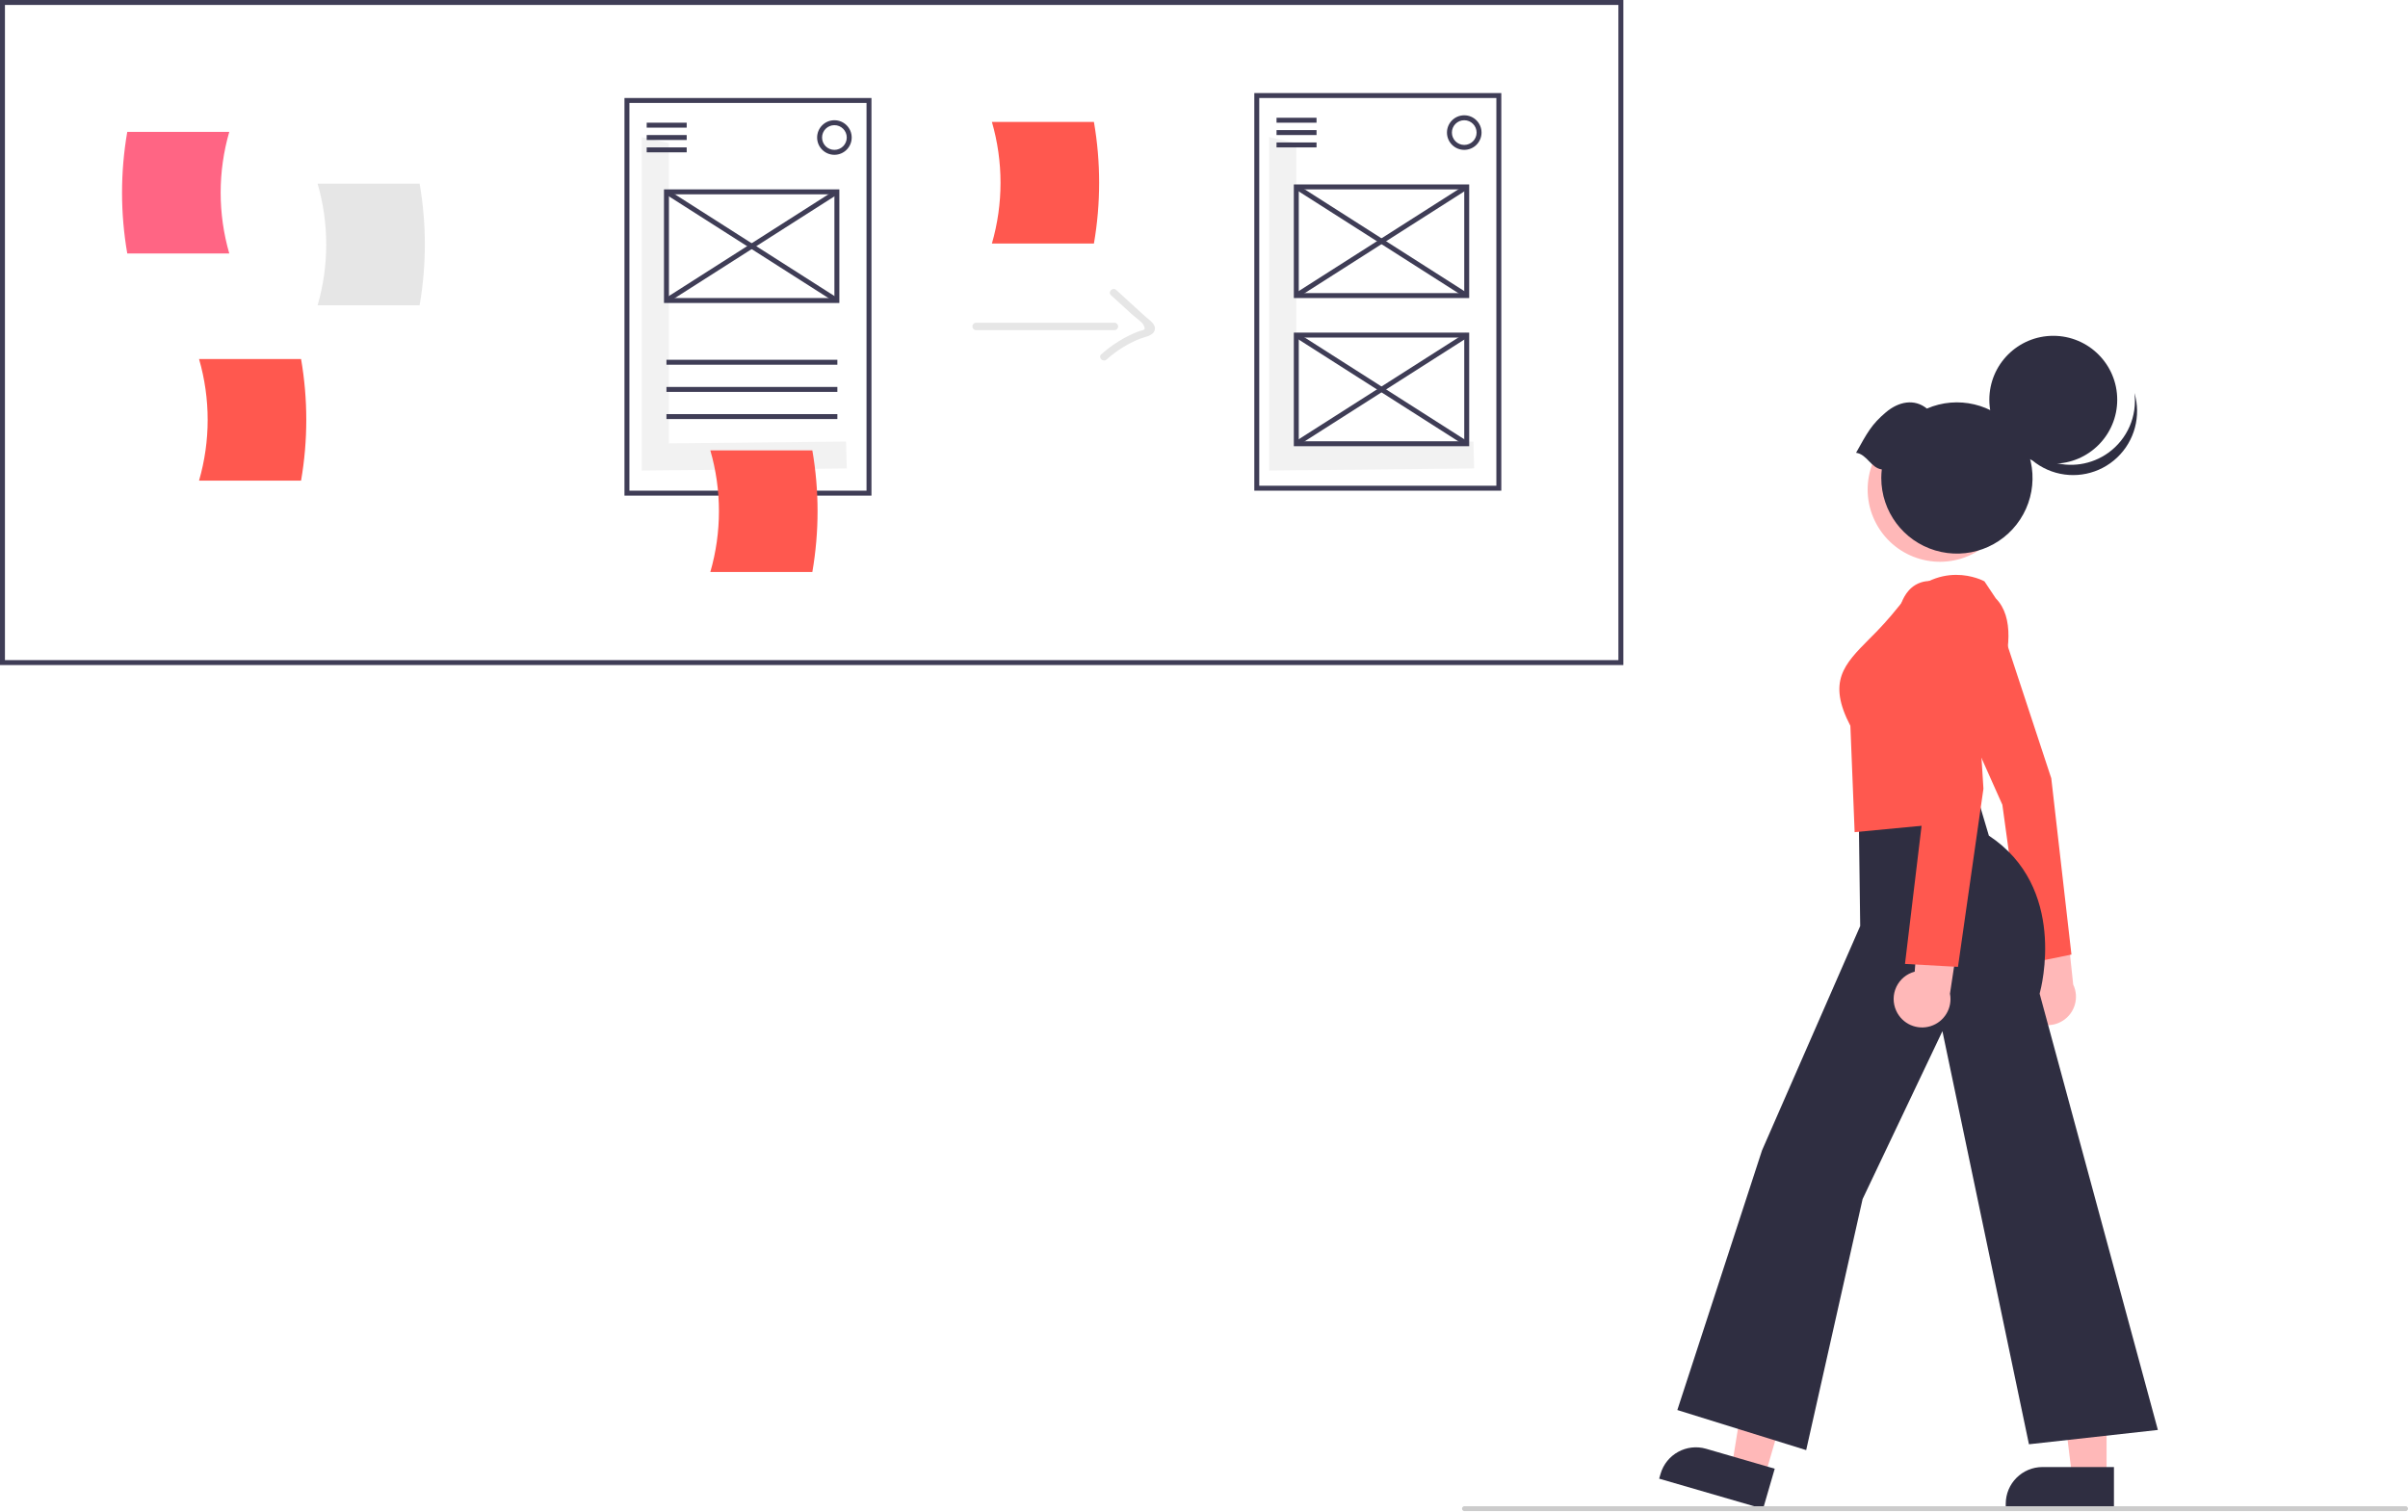
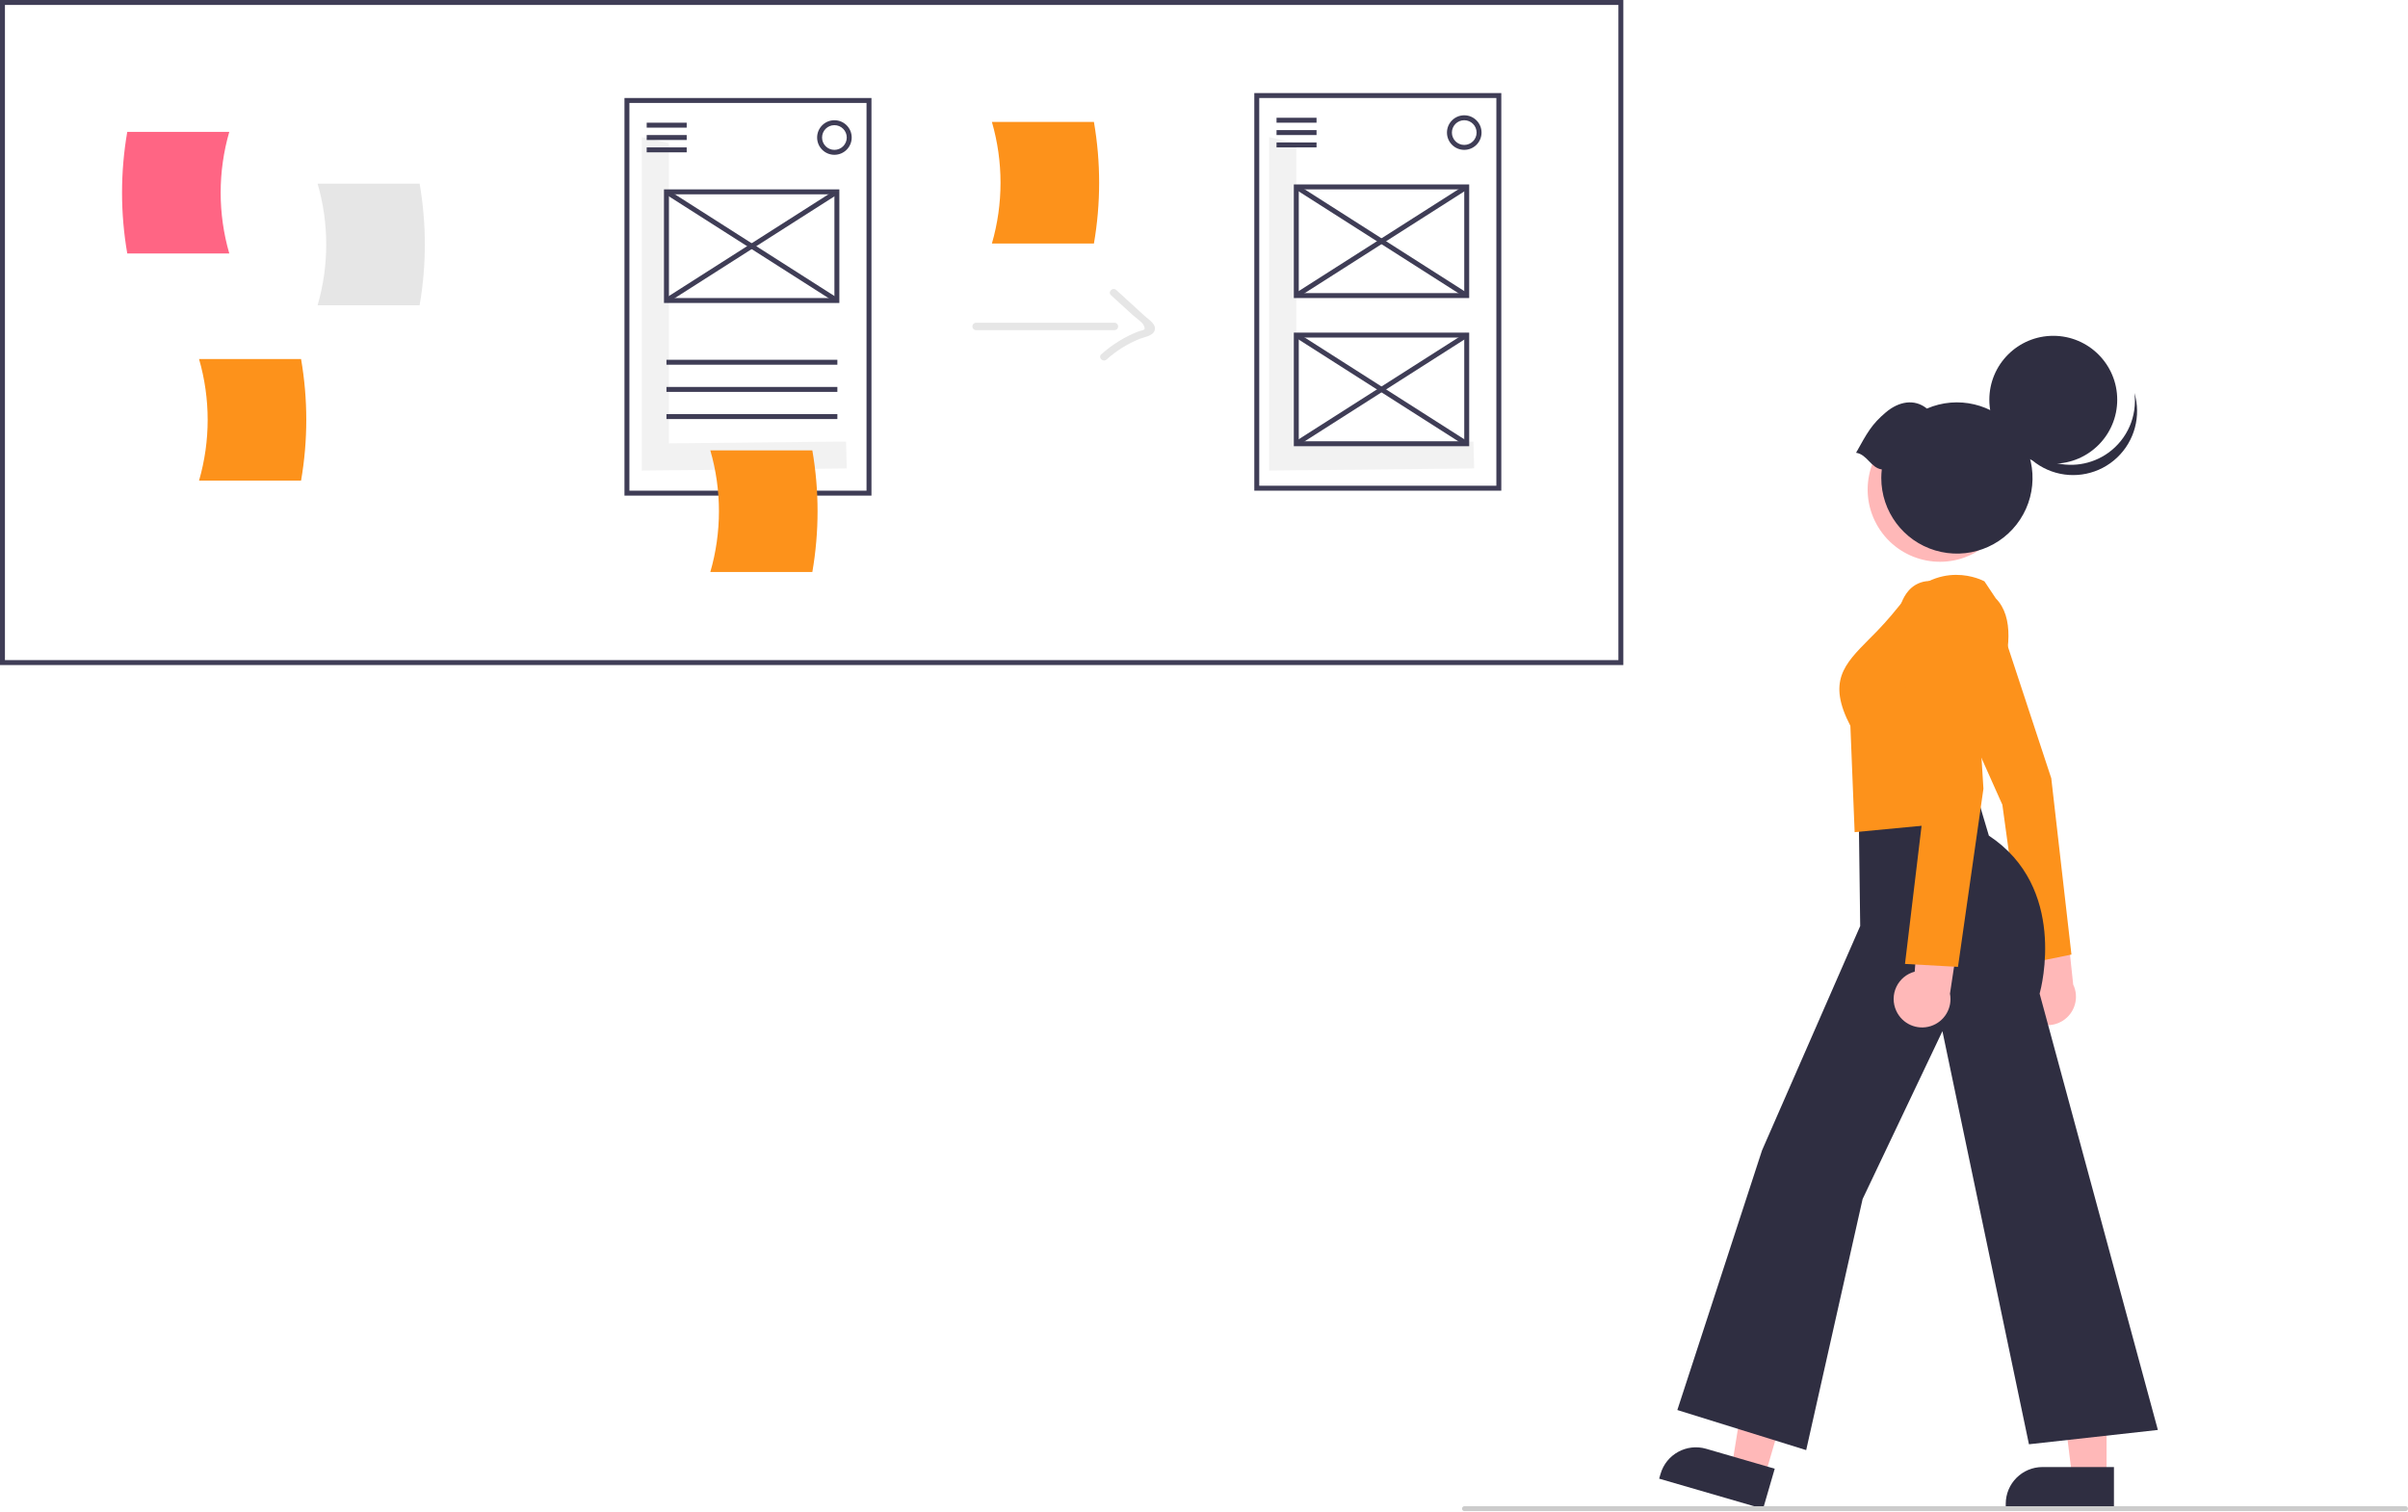
<svg xmlns="http://www.w3.org/2000/svg" id="b1e55c18-19aa-4dcf-8e98-b72f0689681d" data-name="Layer 1" width="974.917" height="611.895" viewBox="0 0 974.917 611.895">
  <path d="M769.778,413.351H112.542V144.052H769.778Zm-655.236-2H767.778V146.052H114.542Z" transform="translate(-112.5416 -144.0524)" fill="#3f3d56" />
  <path d="M205.37,246.689H164.066a144.461,144.461,0,0,1,0-49.247H205.37A88.611,88.611,0,0,0,205.37,246.689Z" transform="translate(-112.5416 -144.0524)" fill="#ff6584" />
  <path d="M241.128,267.667h41.304a144.46,144.46,0,0,0,0-49.247H241.128A88.611,88.611,0,0,1,241.128,267.667Z" transform="translate(-112.5416 -144.0524)" fill="#e6e6e6" />
  <path d="M507.67,277.737h56.126a1.501,1.501,0,0,0,0-3h-56.126a1.501,1.501,0,0,0,0,3Z" transform="translate(-112.5416 -144.0524)" fill="#e6e6e6" />
  <path d="M562.337,263.585l8.769,8.004c1.003.915,3.761,2.805,4.384,4.002,1.288,2.475-.096,1.91-2.304,2.767a49.36,49.36,0,0,0-14.764,9.168c-1.451,1.279.677,3.394,2.121,2.121a45.833,45.833,0,0,1,13.44-8.396c1.769-.7,5.125-1.11,5.966-3.217,1.029-2.579-2.248-4.482-3.8-5.899l-11.692-10.672c-1.424-1.299-3.551.816-2.121,2.121Z" transform="translate(-112.5416 -144.0524)" fill="#e6e6e6" />
-   <path d="M193.128,338.667h41.304a144.46,144.46,0,0,0,0-49.247H193.128A88.611,88.611,0,0,1,193.128,338.667Z" transform="translate(-112.5416 -144.0524)" fill="#ff584f" />
-   <path d="M514.128,242.667h41.304a144.46,144.46,0,0,0,0-49.247H514.128A88.611,88.611,0,0,1,514.128,242.667Z" transform="translate(-112.5416 -144.0524)" fill="#ff584f" />
+   <path d="M193.128,338.667h41.304a144.46,144.46,0,0,0,0-49.247H193.128A88.611,88.611,0,0,1,193.128,338.667Z" transform="translate(-112.5416 -144.0524)" fill="#fd921b" />
+   <path d="M514.128,242.667h41.304a144.46,144.46,0,0,0,0-49.247H514.128A88.611,88.611,0,0,1,514.128,242.667Z" transform="translate(-112.5416 -144.0524)" fill="#fd921b" />
  <polygon points="270.825 179.533 270.825 57.985 259.825 55.533 259.825 190.533 342.825 189.684 342.545 178.8 270.825 179.533" fill="#f2f2f2" />
  <path d="M465.367,344.737h-100v-161h100Zm-98-2h96v-157h-96Z" transform="translate(-112.5416 -144.0524)" fill="#3f3d56" />
  <rect x="261.825" y="49.684" width="16.197" height="2" fill="#3f3d56" />
  <rect x="261.825" y="54.684" width="16.197" height="2" fill="#3f3d56" />
  <rect x="261.825" y="59.684" width="16.197" height="2" fill="#3f3d56" />
  <rect x="269.825" y="145.684" width="69.197" height="2" fill="#3f3d56" />
  <rect x="269.825" y="156.684" width="69.197" height="2" fill="#3f3d56" />
  <rect x="269.825" y="167.684" width="69.197" height="2" fill="#3f3d56" />
  <path d="M450.367,206.737a7,7,0,1,1,7-7A7.008,7.008,0,0,1,450.367,206.737Zm0-12a5,5,0,1,0,5,5A5.006,5.006,0,0,0,450.367,194.737Z" transform="translate(-112.5416 -144.0524)" fill="#3f3d56" />
  <path d="M452.367,266.737h-71v-46h71Zm-69-2h67v-42h-67Z" transform="translate(-112.5416 -144.0524)" fill="#3f3d56" />
  <rect x="415.867" y="202.819" width="2" height="81.835" transform="matrix(0.53767, -0.84316, 0.84316, 0.53767, -125.318, 320.1205)" fill="#3f3d56" />
  <rect x="375.949" y="242.736" width="81.835" height="2" transform="translate(-178.2084 118.3059) rotate(-32.52429)" fill="#3f3d56" />
  <polygon points="524.825 179.533 524.825 57.985 513.825 55.533 513.825 190.533 596.825 189.684 596.545 178.8 524.825 179.533" fill="#f2f2f2" />
  <path d="M720.367,342.737h-100v-161h100Zm-98-2h96v-157h-96Z" transform="translate(-112.5416 -144.0524)" fill="#3f3d56" />
  <rect x="516.825" y="47.684" width="16.197" height="2" fill="#3f3d56" />
  <rect x="516.825" y="52.684" width="16.197" height="2" fill="#3f3d56" />
  <rect x="516.825" y="57.684" width="16.197" height="2" fill="#3f3d56" />
  <path d="M705.367,204.737a7,7,0,1,1,7-7A7.008,7.008,0,0,1,705.367,204.737Zm0-12a5,5,0,1,0,5,5A5.006,5.006,0,0,0,705.367,192.737Z" transform="translate(-112.5416 -144.0524)" fill="#3f3d56" />
  <path d="M707.367,264.737h-71v-46h71Zm-69-2h67v-42h-67Z" transform="translate(-112.5416 -144.0524)" fill="#3f3d56" />
  <rect x="670.867" y="200.819" width="2" height="81.835" transform="translate(-5.73668 534.2007) rotate(-57.47511)" fill="#3f3d56" />
  <rect x="630.949" y="240.736" width="81.835" height="2" transform="translate(-137.156 255.0232) rotate(-32.5184)" fill="#3f3d56" />
  <path d="M707.367,324.737h-71v-46h71Zm-69-2h67v-42h-67Z" transform="translate(-112.5416 -144.0524)" fill="#3f3d56" />
  <rect x="670.867" y="260.819" width="2" height="81.835" transform="translate(-56.32615 561.9408) rotate(-57.47511)" fill="#3f3d56" />
  <rect x="630.949" y="300.736" width="81.835" height="2" transform="translate(-169.4102 264.43) rotate(-32.5184)" fill="#3f3d56" />
-   <path d="M400.128,375.667h41.304a144.46,144.46,0,0,0,0-49.247H400.128A88.611,88.611,0,0,1,400.128,375.667Z" transform="translate(-112.5416 -144.0524)" fill="#ff584f" />
+   <path d="M400.128,375.667h41.304a144.46,144.46,0,0,0,0-49.247H400.128A88.611,88.611,0,0,1,400.128,375.667Z" transform="translate(-112.5416 -144.0524)" fill="#fd921b" />
  <circle cx="897.962" cy="342.261" r="29.266" transform="translate(-166.669 328.6072) rotate(-28.66322)" fill="#ffb8b8" />
  <circle cx="831.302" cy="161.871" r="25.89" fill="#2f2e41" />
  <path d="M966.175,327.362a25.892,25.892,0,0,1-39.982-13.595A25.892,25.892,0,1,0,976.699,303.15,25.882,25.882,0,0,1,966.175,327.362Z" transform="translate(-112.5416 -144.0524)" fill="#2f2e41" />
  <path d="M864.001,327.391c4.52-8.092,6.249-11.472,12.077-16.392,5.153-4.352,11.492-5.63,16.605-1.506a30.62,30.62,0,1,1-18.475,28.106,30.873,30.873,0,0,1,.209-3.462C869.972,333.511,868.445,328.015,864.001,327.391Z" transform="translate(-112.5416 -144.0524)" fill="#2f2e41" />
  <polygon points="714.548 597.707 701.163 593.819 709.789 540.338 729.545 546.077 714.548 597.707" fill="#ffb8b8" />
  <path d="M800.657,732.322H829.578a0,0,0,0,1,0,0v16.926a0,0,0,0,1,0,0H785.77a0,0,0,0,1,0,0v-2.039A14.887,14.887,0,0,1,800.657,732.322Z" transform="translate(126.1515 -339.9425) rotate(16.19699)" fill="#2f2e41" />
  <polygon points="852.88 598.027 838.941 598.026 832.31 544.261 852.882 544.262 852.88 598.027" fill="#ffb8b8" />
  <path d="M826.945,594.043h28.921a0,0,0,0,1,0,0V610.969a0,0,0,0,1,0,0H812.058a0,0,0,0,1,0,0v-2.039A14.887,14.887,0,0,1,826.945,594.043Z" fill="#2f2e41" />
  <path d="M932.624,554.92a11.433,11.433,0,0,1,3.208-17.235l-7.238-39.98,19.414,8.298,3.896,36.693a11.495,11.495,0,0,1-19.282,12.224Z" transform="translate(-112.5416 -144.0524)" fill="#ffb8b8" />
-   <path d="M943.033,459.198l-22.778-69.148c-.475-.793-6.145-9.716-18.49-5.92a10.324,10.324,0,0,0-6.377,5.2c-3.614,6.928-.243,17.631-.228,17.688l28.043,62.841.029.065,8.851,64.536,19.115-3.881Z" transform="translate(-112.5416 -144.0524)" fill="#ff584f" />
+   <path d="M943.033,459.198l-22.778-69.148c-.475-.793-6.145-9.716-18.49-5.92a10.324,10.324,0,0,0-6.377,5.2c-3.614,6.928-.243,17.631-.228,17.688l28.043,62.841.029.065,8.851,64.536,19.115-3.881Z" transform="translate(-112.5416 -144.0524)" fill="#fd921b" />
  <path d="M791.638,715.007l34.284-105.128L865.672,519.02l-.572-44.067L912.271,463.954l5.493,18.468c31.77,20.963,21.304,61.288,20.557,63.991l47.869,176.66L933.995,728.871l-35.035-167.264-32.311,67.965-22.846,101.665Z" transform="translate(-112.5416 -144.0524)" fill="#2f2e41" />
-   <path d="M861.699,437.961c-9.379-17.978-2.598-24.823,7.656-35.178a141.136,141.136,0,0,0,11.773-13.015c15.997-20.566,34.563-10.466,34.749-10.361l.104.059,4.587,6.88c15.116,15.213-7.807,57.018-9.548,60.131L912.17,476.37l-48.749,4.643Z" transform="translate(-112.5416 -144.0524)" fill="#ff584f" />
+   <path d="M861.699,437.961c-9.379-17.978-2.598-24.823,7.656-35.178a141.136,141.136,0,0,0,11.773-13.015c15.997-20.566,34.563-10.466,34.749-10.361l.104.059,4.587,6.88c15.116,15.213-7.807,57.018-9.548,60.131L912.17,476.37l-48.749,4.643Z" transform="translate(-112.5416 -144.0524)" fill="#fd921b" />
  <path d="M880.272,553.364a11.433,11.433,0,0,1,7.465-15.863l3.113-40.51,16.683,12.94L902.019,546.417a11.495,11.495,0,0,1-21.747,6.948Z" transform="translate(-112.5416 -144.0524)" fill="#ffb8b8" />
-   <path d="M883.805,534.372,891.68,468.78l-11.225-67.875c-.026-.476-.584-11.732,4.946-17.834a11.291,11.291,0,0,1,8.186-3.747c14.026-.614,17.379,11.071,17.411,11.188l4.568,72.917-10.305,72.134Z" transform="translate(-112.5416 -144.0524)" fill="#ff584f" />
+   <path d="M883.805,534.372,891.68,468.78l-11.225-67.875c-.026-.476-.584-11.732,4.946-17.834a11.291,11.291,0,0,1,8.186-3.747c14.026-.614,17.379,11.071,17.411,11.188l4.568,72.917-10.305,72.134Z" transform="translate(-112.5416 -144.0524)" fill="#fd921b" />
  <path d="M705.458,755.948h381a1,1,0,0,0,0-2h-381a1,1,0,0,0,0,2Z" transform="translate(-112.5416 -144.0524)" fill="#ccc" />
</svg>
